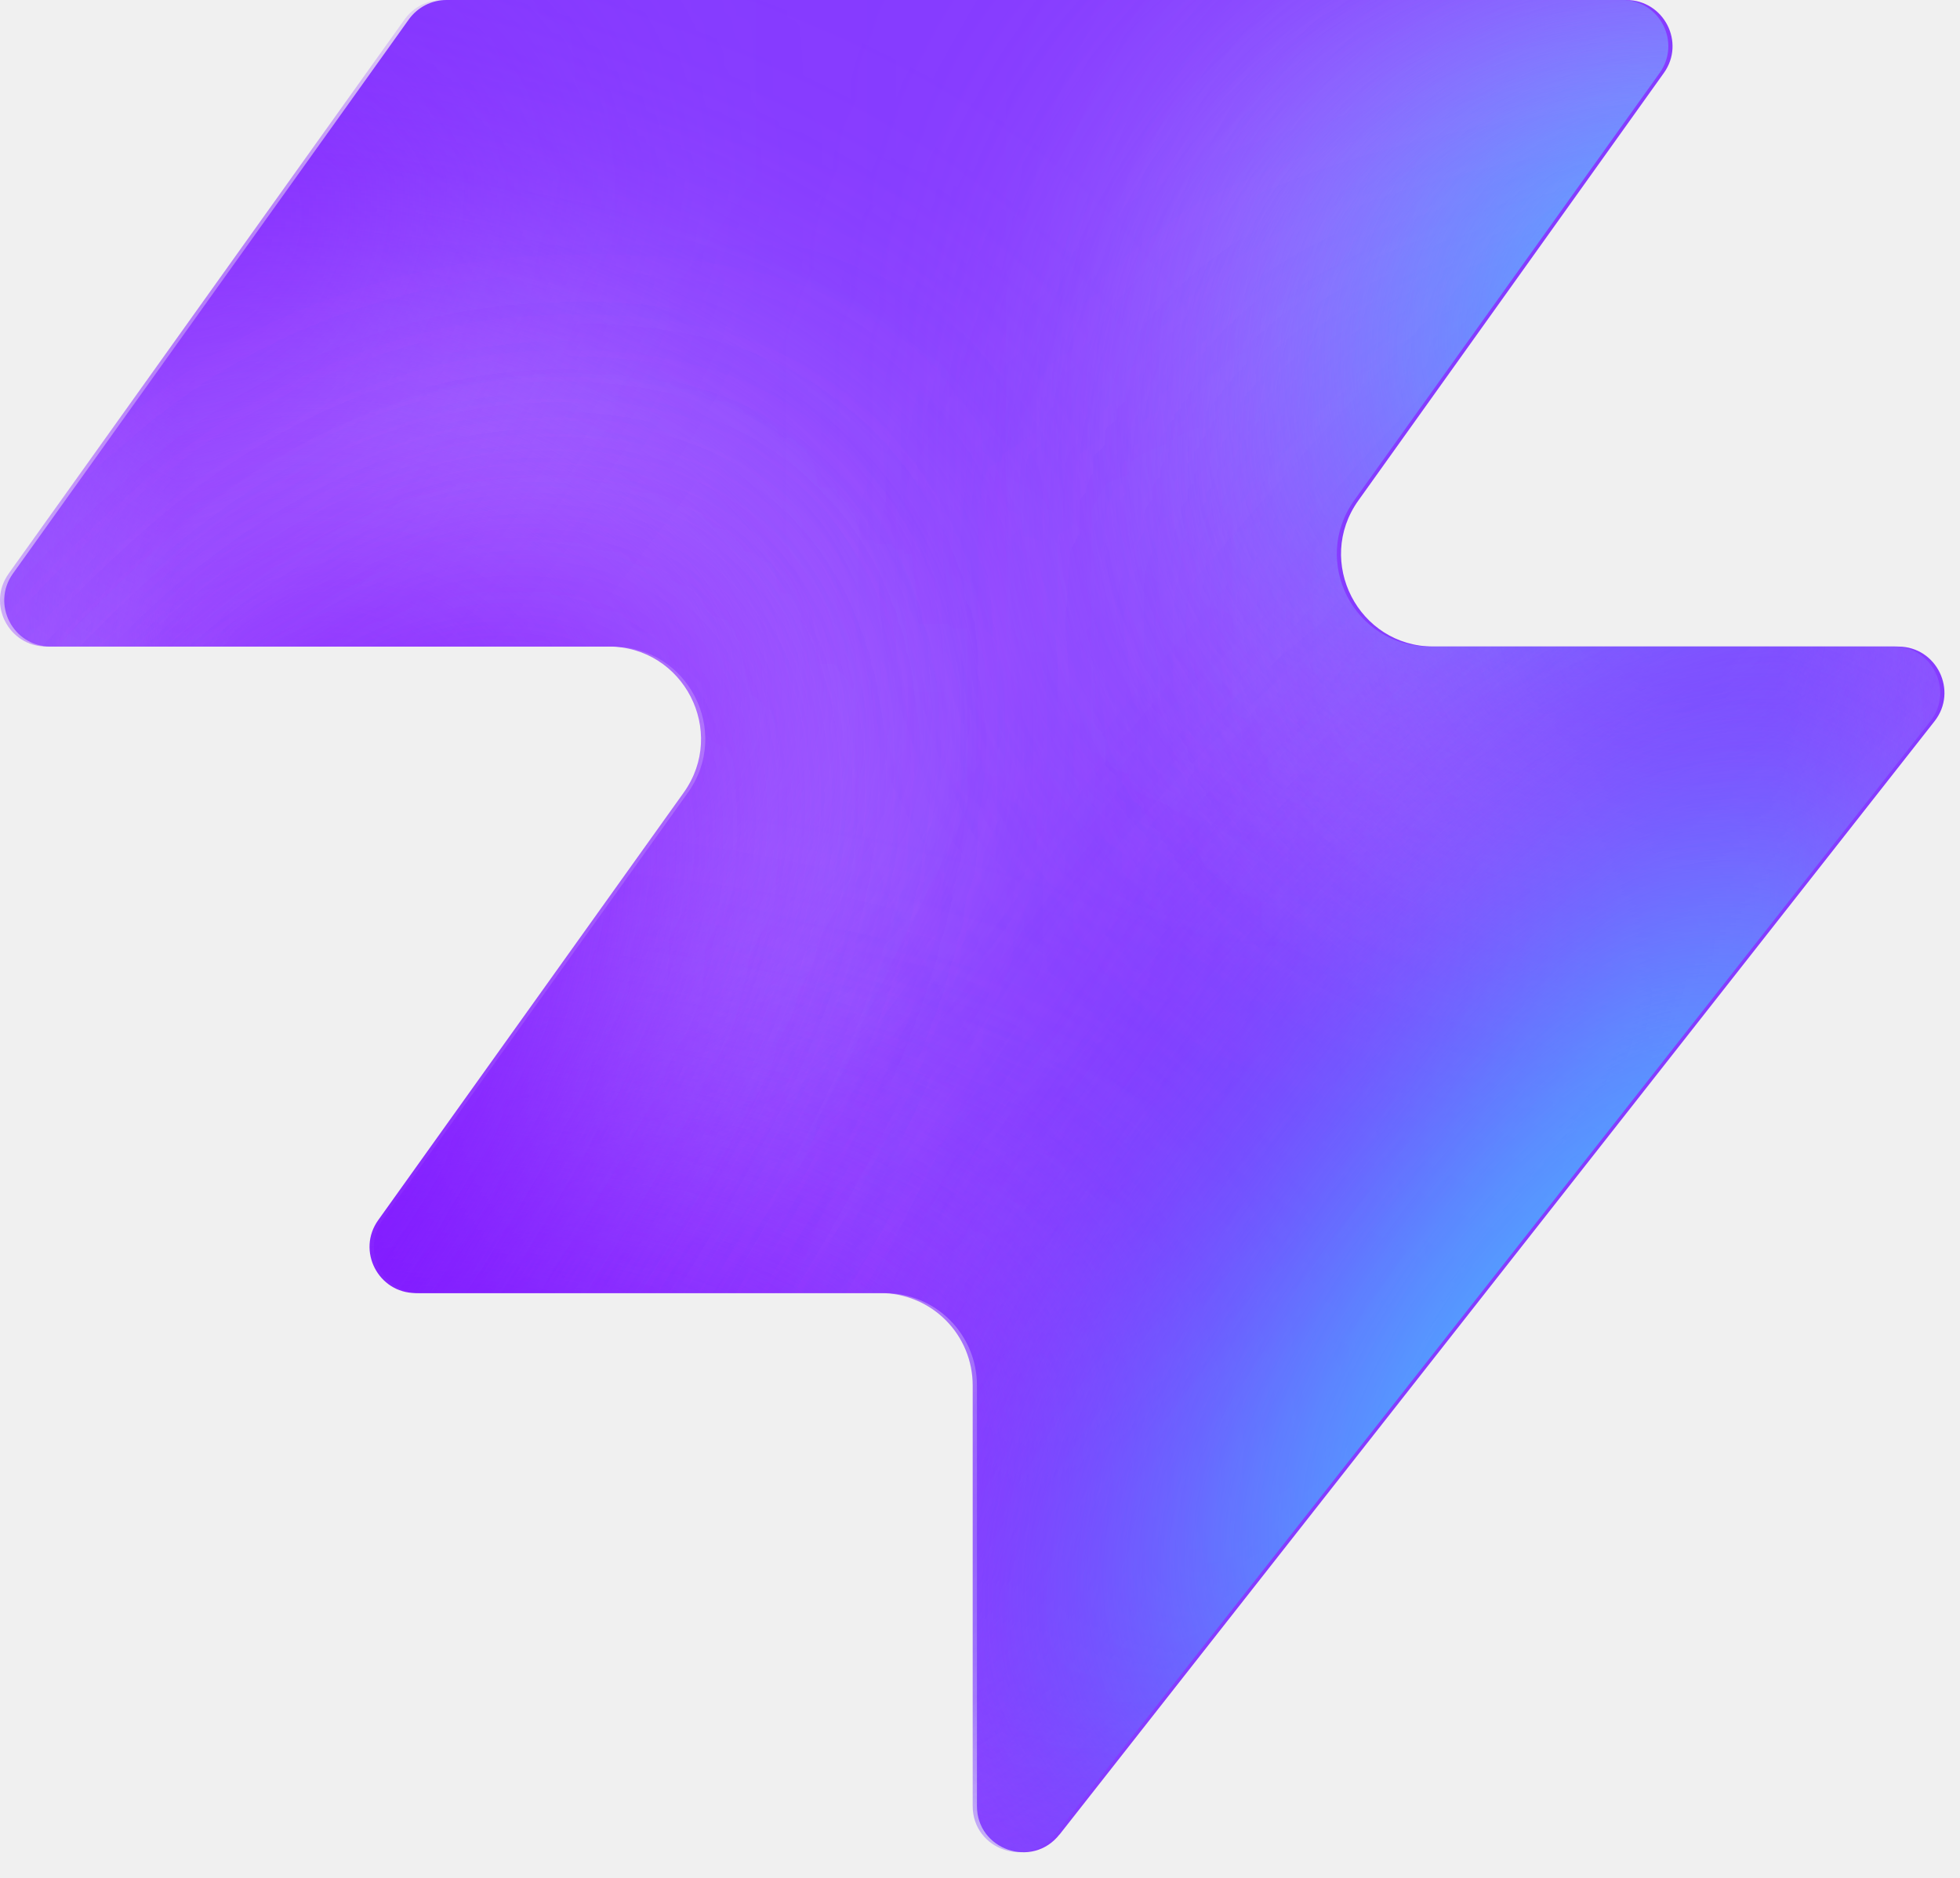
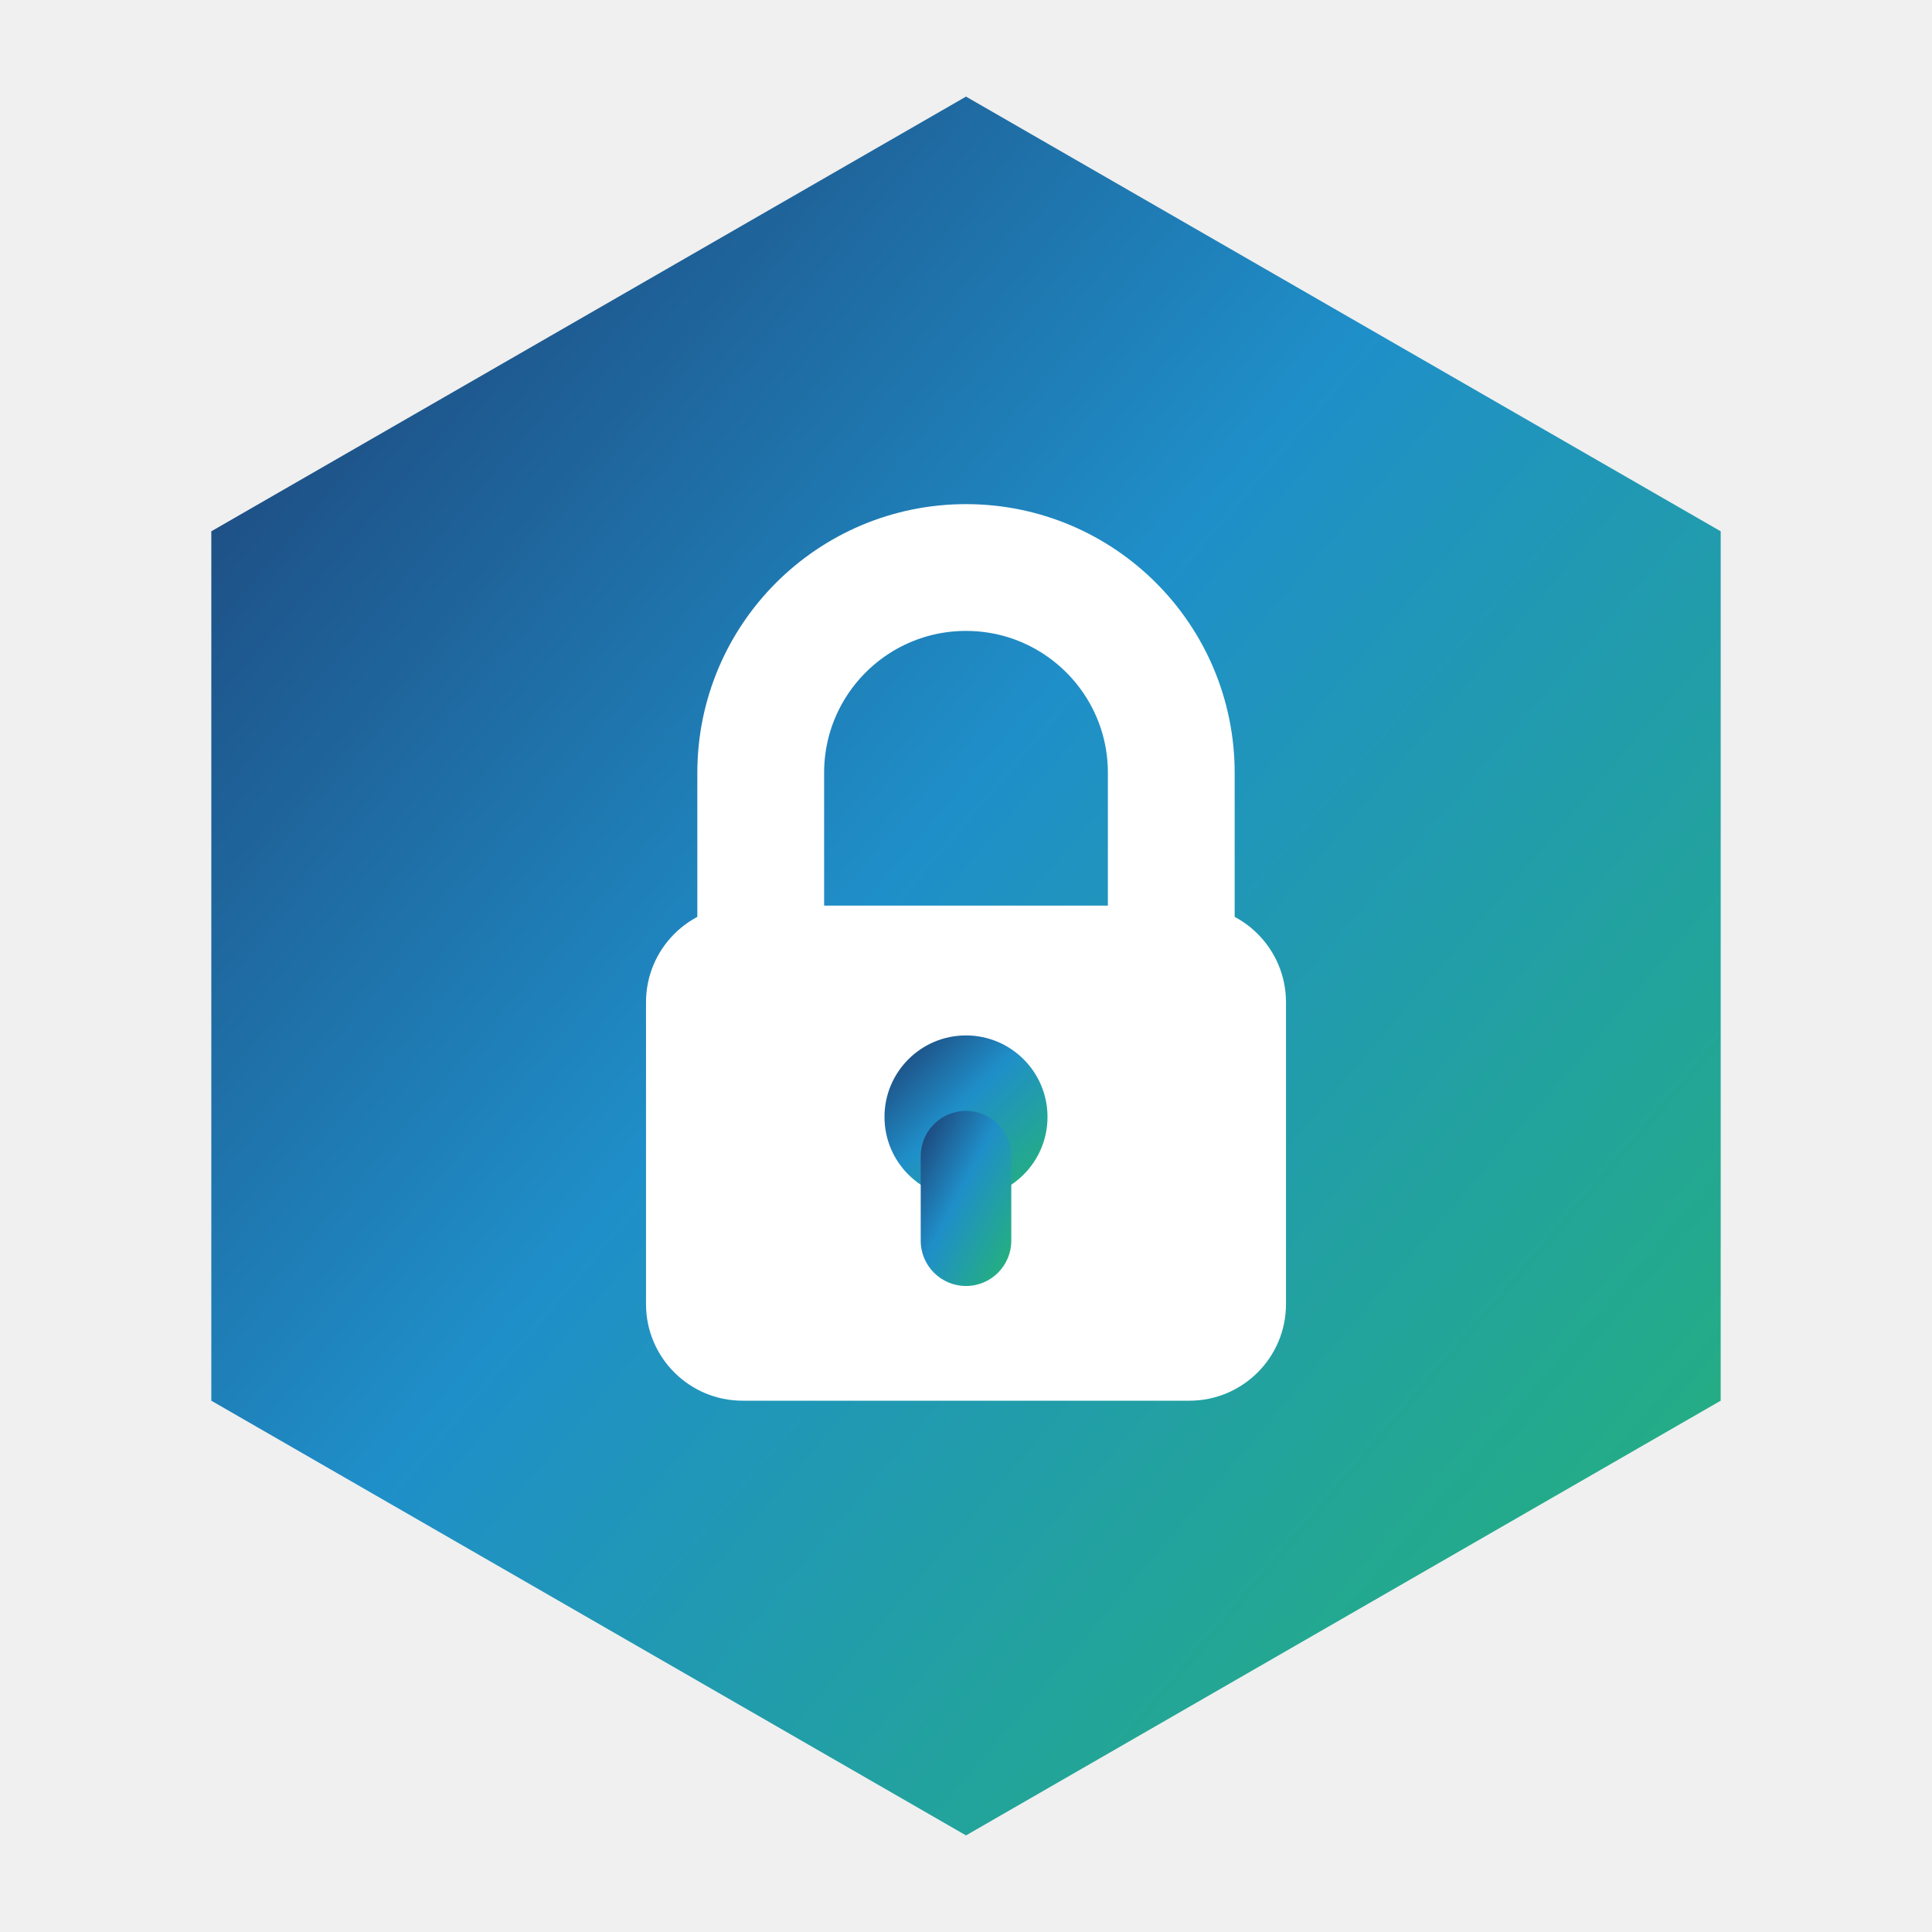
- <svg xmlns="http://www.w3.org/2000/svg" width="48" height="46" fill="none" viewBox="0 0 48 46">
-   <path fill="#863bff" d="M25.946 44.938c-.664.845-2.021.375-2.021-.698V33.937a2.26 2.26 0 0 0-2.262-2.262H10.287c-.92 0-1.456-1.04-.92-1.788l7.48-10.471c1.07-1.497 0-3.578-1.842-3.578H1.237c-.92 0-1.456-1.04-.92-1.788L10.013.474c.214-.297.556-.474.92-.474h28.894c.92 0 1.456 1.04.92 1.788l-7.48 10.471c-1.07 1.498 0 3.579 1.842 3.579h11.377c.943 0 1.473 1.088.89 1.83L25.947 44.94z" style="fill:#863bff;fill:color(display-p3 .525 .23 1);fill-opacity:1" />
-   <mask id="a" width="48" height="46" x="0" y="0" maskUnits="userSpaceOnUse" style="mask-type:alpha">
-     <path fill="#000" d="M25.842 44.938c-.664.844-2.021.375-2.021-.698V33.937a2.26 2.26 0 0 0-2.262-2.262H10.183c-.92 0-1.456-1.04-.92-1.788l7.48-10.471c1.07-1.498 0-3.579-1.842-3.579H1.133c-.92 0-1.456-1.04-.92-1.787L9.91.473c.214-.297.556-.474.92-.474h28.894c.92 0 1.456 1.04.92 1.788l-7.48 10.471c-1.07 1.498 0 3.578 1.842 3.578h11.377c.943 0 1.473 1.088.89 1.832L25.843 44.94z" style="fill:#000;fill-opacity:1" />
-   </mask>
-   <g mask="url(#a)">
-     <g filter="url(#b)">
-       <ellipse cx="5.508" cy="14.704" fill="#ede6ff" rx="5.508" ry="14.704" style="fill:#ede6ff;fill:color(display-p3 .927 .903 1);fill-opacity:1" transform="matrix(.00324 1 1 -.00324 -4.47 31.516)" />
-     </g>
-     <g filter="url(#c)">
-       <ellipse cx="10.399" cy="29.851" fill="#ede6ff" rx="10.399" ry="29.851" style="fill:#ede6ff;fill:color(display-p3 .927 .903 1);fill-opacity:1" transform="matrix(.00324 1 1 -.00324 -39.328 7.883)" />
-     </g>
-     <g filter="url(#d)">
-       <ellipse cx="5.508" cy="30.487" fill="#7e14ff" rx="5.508" ry="30.487" style="fill:#7e14ff;fill:color(display-p3 .492 .077 1);fill-opacity:1" transform="rotate(89.814 -25.913 -14.639)scale(1 -1)" />
-     </g>
-     <g filter="url(#e)">
-       <ellipse cx="5.508" cy="30.599" fill="#7e14ff" rx="5.508" ry="30.599" style="fill:#7e14ff;fill:color(display-p3 .492 .077 1);fill-opacity:1" transform="rotate(89.814 -32.644 -3.334)scale(1 -1)" />
-     </g>
-     <g filter="url(#f)">
-       <ellipse cx="5.508" cy="30.599" fill="#7e14ff" rx="5.508" ry="30.599" style="fill:#7e14ff;fill:color(display-p3 .492 .077 1);fill-opacity:1" transform="matrix(.00324 1 1 -.00324 -34.34 30.47)" />
-     </g>
-     <g filter="url(#g)">
-       <ellipse cx="14.072" cy="22.078" fill="#ede6ff" rx="14.072" ry="22.078" style="fill:#ede6ff;fill:color(display-p3 .927 .903 1);fill-opacity:1" transform="rotate(93.35 24.506 48.493)scale(-1 1)" />
-     </g>
-     <g filter="url(#h)">
-       <ellipse cx="3.47" cy="21.501" fill="#7e14ff" rx="3.47" ry="21.501" style="fill:#7e14ff;fill:color(display-p3 .492 .077 1);fill-opacity:1" transform="rotate(89.009 28.708 47.59)scale(-1 1)" />
-     </g>
-     <g filter="url(#i)">
-       <ellipse cx="3.47" cy="21.501" fill="#7e14ff" rx="3.47" ry="21.501" style="fill:#7e14ff;fill:color(display-p3 .492 .077 1);fill-opacity:1" transform="rotate(89.009 28.708 47.59)scale(-1 1)" />
-     </g>
-     <g filter="url(#j)">
-       <ellipse cx=".387" cy="8.972" fill="#7e14ff" rx="4.407" ry="29.108" style="fill:#7e14ff;fill:color(display-p3 .492 .077 1);fill-opacity:1" transform="rotate(39.51 .387 8.972)" />
-     </g>
-     <g filter="url(#k)">
-       <ellipse cx="47.523" cy="-6.092" fill="#7e14ff" rx="4.407" ry="29.108" style="fill:#7e14ff;fill:color(display-p3 .492 .077 1);fill-opacity:1" transform="rotate(37.892 47.523 -6.092)" />
-     </g>
-     <g filter="url(#l)">
-       <ellipse cx="41.412" cy="6.333" fill="#47bfff" rx="5.971" ry="9.665" style="fill:#47bfff;fill:color(display-p3 .28 .748 1);fill-opacity:1" transform="rotate(37.892 41.412 6.333)" />
-     </g>
-     <g filter="url(#m)">
-       <ellipse cx="-1.879" cy="38.332" fill="#7e14ff" rx="4.407" ry="29.108" style="fill:#7e14ff;fill:color(display-p3 .492 .077 1);fill-opacity:1" transform="rotate(37.892 -1.88 38.332)" />
-     </g>
-     <g filter="url(#n)">
-       <ellipse cx="-1.879" cy="38.332" fill="#7e14ff" rx="4.407" ry="29.108" style="fill:#7e14ff;fill:color(display-p3 .492 .077 1);fill-opacity:1" transform="rotate(37.892 -1.88 38.332)" />
-     </g>
-     <g filter="url(#o)">
-       <ellipse cx="35.651" cy="29.907" fill="#7e14ff" rx="4.407" ry="29.108" style="fill:#7e14ff;fill:color(display-p3 .492 .077 1);fill-opacity:1" transform="rotate(37.892 35.651 29.907)" />
-     </g>
-     <g filter="url(#p)">
-       <ellipse cx="38.418" cy="32.4" fill="#47bfff" rx="5.971" ry="15.297" style="fill:#47bfff;fill:color(display-p3 .28 .748 1);fill-opacity:1" transform="rotate(37.892 38.418 32.4)" />
-     </g>
-   </g>
+ <svg xmlns="http://www.w3.org/2000/svg" viewBox="0 0 32 32" width="32" height="32">
  <defs>
-     <filter id="b" width="60.045" height="41.654" x="-19.77" y="16.149" color-interpolation-filters="sRGB" filterUnits="userSpaceOnUse">
-       <feFlood flood-opacity="0" result="BackgroundImageFix" />
-       <feBlend in="SourceGraphic" in2="BackgroundImageFix" result="shape" />
-       <feGaussianBlur result="effect1_foregroundBlur_2002_17158" stdDeviation="7.659" />
-     </filter>
-     <filter id="c" width="90.34" height="51.437" x="-54.613" y="-7.533" color-interpolation-filters="sRGB" filterUnits="userSpaceOnUse">
-       <feFlood flood-opacity="0" result="BackgroundImageFix" />
-       <feBlend in="SourceGraphic" in2="BackgroundImageFix" result="shape" />
-       <feGaussianBlur result="effect1_foregroundBlur_2002_17158" stdDeviation="7.659" />
-     </filter>
-     <filter id="d" width="79.355" height="29.4" x="-49.64" y="2.03" color-interpolation-filters="sRGB" filterUnits="userSpaceOnUse">
-       <feFlood flood-opacity="0" result="BackgroundImageFix" />
-       <feBlend in="SourceGraphic" in2="BackgroundImageFix" result="shape" />
-       <feGaussianBlur result="effect1_foregroundBlur_2002_17158" stdDeviation="4.596" />
-     </filter>
-     <filter id="e" width="79.579" height="29.4" x="-45.045" y="20.029" color-interpolation-filters="sRGB" filterUnits="userSpaceOnUse">
-       <feFlood flood-opacity="0" result="BackgroundImageFix" />
-       <feBlend in="SourceGraphic" in2="BackgroundImageFix" result="shape" />
-       <feGaussianBlur result="effect1_foregroundBlur_2002_17158" stdDeviation="4.596" />
-     </filter>
-     <filter id="f" width="79.579" height="29.4" x="-43.513" y="21.178" color-interpolation-filters="sRGB" filterUnits="userSpaceOnUse">
-       <feFlood flood-opacity="0" result="BackgroundImageFix" />
-       <feBlend in="SourceGraphic" in2="BackgroundImageFix" result="shape" />
-       <feGaussianBlur result="effect1_foregroundBlur_2002_17158" stdDeviation="4.596" />
-     </filter>
-     <filter id="g" width="74.749" height="58.852" x="15.756" y="-17.901" color-interpolation-filters="sRGB" filterUnits="userSpaceOnUse">
-       <feFlood flood-opacity="0" result="BackgroundImageFix" />
-       <feBlend in="SourceGraphic" in2="BackgroundImageFix" result="shape" />
-       <feGaussianBlur result="effect1_foregroundBlur_2002_17158" stdDeviation="7.659" />
-     </filter>
-     <filter id="h" width="61.377" height="25.362" x="23.548" y="2.284" color-interpolation-filters="sRGB" filterUnits="userSpaceOnUse">
-       <feFlood flood-opacity="0" result="BackgroundImageFix" />
-       <feBlend in="SourceGraphic" in2="BackgroundImageFix" result="shape" />
-       <feGaussianBlur result="effect1_foregroundBlur_2002_17158" stdDeviation="4.596" />
-     </filter>
-     <filter id="i" width="61.377" height="25.362" x="23.548" y="2.284" color-interpolation-filters="sRGB" filterUnits="userSpaceOnUse">
-       <feFlood flood-opacity="0" result="BackgroundImageFix" />
-       <feBlend in="SourceGraphic" in2="BackgroundImageFix" result="shape" />
-       <feGaussianBlur result="effect1_foregroundBlur_2002_17158" stdDeviation="4.596" />
-     </filter>
-     <filter id="j" width="56.045" height="63.649" x="-27.636" y="-22.853" color-interpolation-filters="sRGB" filterUnits="userSpaceOnUse">
-       <feFlood flood-opacity="0" result="BackgroundImageFix" />
-       <feBlend in="SourceGraphic" in2="BackgroundImageFix" result="shape" />
-       <feGaussianBlur result="effect1_foregroundBlur_2002_17158" stdDeviation="4.596" />
-     </filter>
-     <filter id="k" width="54.814" height="64.646" x="20.116" y="-38.415" color-interpolation-filters="sRGB" filterUnits="userSpaceOnUse">
-       <feFlood flood-opacity="0" result="BackgroundImageFix" />
-       <feBlend in="SourceGraphic" in2="BackgroundImageFix" result="shape" />
-       <feGaussianBlur result="effect1_foregroundBlur_2002_17158" stdDeviation="4.596" />
-     </filter>
-     <filter id="l" width="33.541" height="35.313" x="24.641" y="-11.323" color-interpolation-filters="sRGB" filterUnits="userSpaceOnUse">
-       <feFlood flood-opacity="0" result="BackgroundImageFix" />
-       <feBlend in="SourceGraphic" in2="BackgroundImageFix" result="shape" />
-       <feGaussianBlur result="effect1_foregroundBlur_2002_17158" stdDeviation="4.596" />
-     </filter>
-     <filter id="m" width="54.814" height="64.646" x="-29.286" y="6.009" color-interpolation-filters="sRGB" filterUnits="userSpaceOnUse">
-       <feFlood flood-opacity="0" result="BackgroundImageFix" />
-       <feBlend in="SourceGraphic" in2="BackgroundImageFix" result="shape" />
-       <feGaussianBlur result="effect1_foregroundBlur_2002_17158" stdDeviation="4.596" />
-     </filter>
-     <filter id="n" width="54.814" height="64.646" x="-29.286" y="6.009" color-interpolation-filters="sRGB" filterUnits="userSpaceOnUse">
-       <feFlood flood-opacity="0" result="BackgroundImageFix" />
-       <feBlend in="SourceGraphic" in2="BackgroundImageFix" result="shape" />
-       <feGaussianBlur result="effect1_foregroundBlur_2002_17158" stdDeviation="4.596" />
-     </filter>
-     <filter id="o" width="54.814" height="64.646" x="8.244" y="-2.416" color-interpolation-filters="sRGB" filterUnits="userSpaceOnUse">
-       <feFlood flood-opacity="0" result="BackgroundImageFix" />
-       <feBlend in="SourceGraphic" in2="BackgroundImageFix" result="shape" />
-       <feGaussianBlur result="effect1_foregroundBlur_2002_17158" stdDeviation="4.596" />
-     </filter>
-     <filter id="p" width="39.409" height="43.623" x="18.713" y="10.588" color-interpolation-filters="sRGB" filterUnits="userSpaceOnUse">
-       <feFlood flood-opacity="0" result="BackgroundImageFix" />
-       <feBlend in="SourceGraphic" in2="BackgroundImageFix" result="shape" />
-       <feGaussianBlur result="effect1_foregroundBlur_2002_17158" stdDeviation="4.596" />
-     </filter>
+     <linearGradient id="g" x1="0" y1="0" x2="1" y2="1">
+       <stop offset="0%" stop-color="#1e3a6e" />
+       <stop offset="45%" stop-color="#1f8fc9" />
+       <stop offset="100%" stop-color="#25b573" />
+     </linearGradient>
  </defs>
+   <path d="M16 1.6 28.5 8.8v14.4L16 30.4 3.5 23.2V8.8Z" fill="url(#g)" />
+   <path d="M12.6 15.2v-2.4a3.4 3.4 0 0 1 6.8 0v2.4" fill="none" stroke="#fff" stroke-width="2.1" stroke-linecap="round" />
+   <rect x="10.7" y="15" width="10.6" height="8.2" rx="1.6" fill="#fff" />
+   <circle cx="16" cy="18.5" r="1.35" fill="url(#g)" />
+   <rect x="15.25" y="18.4" width="1.5" height="2.9" rx="0.75" fill="url(#g)" />
</svg>
